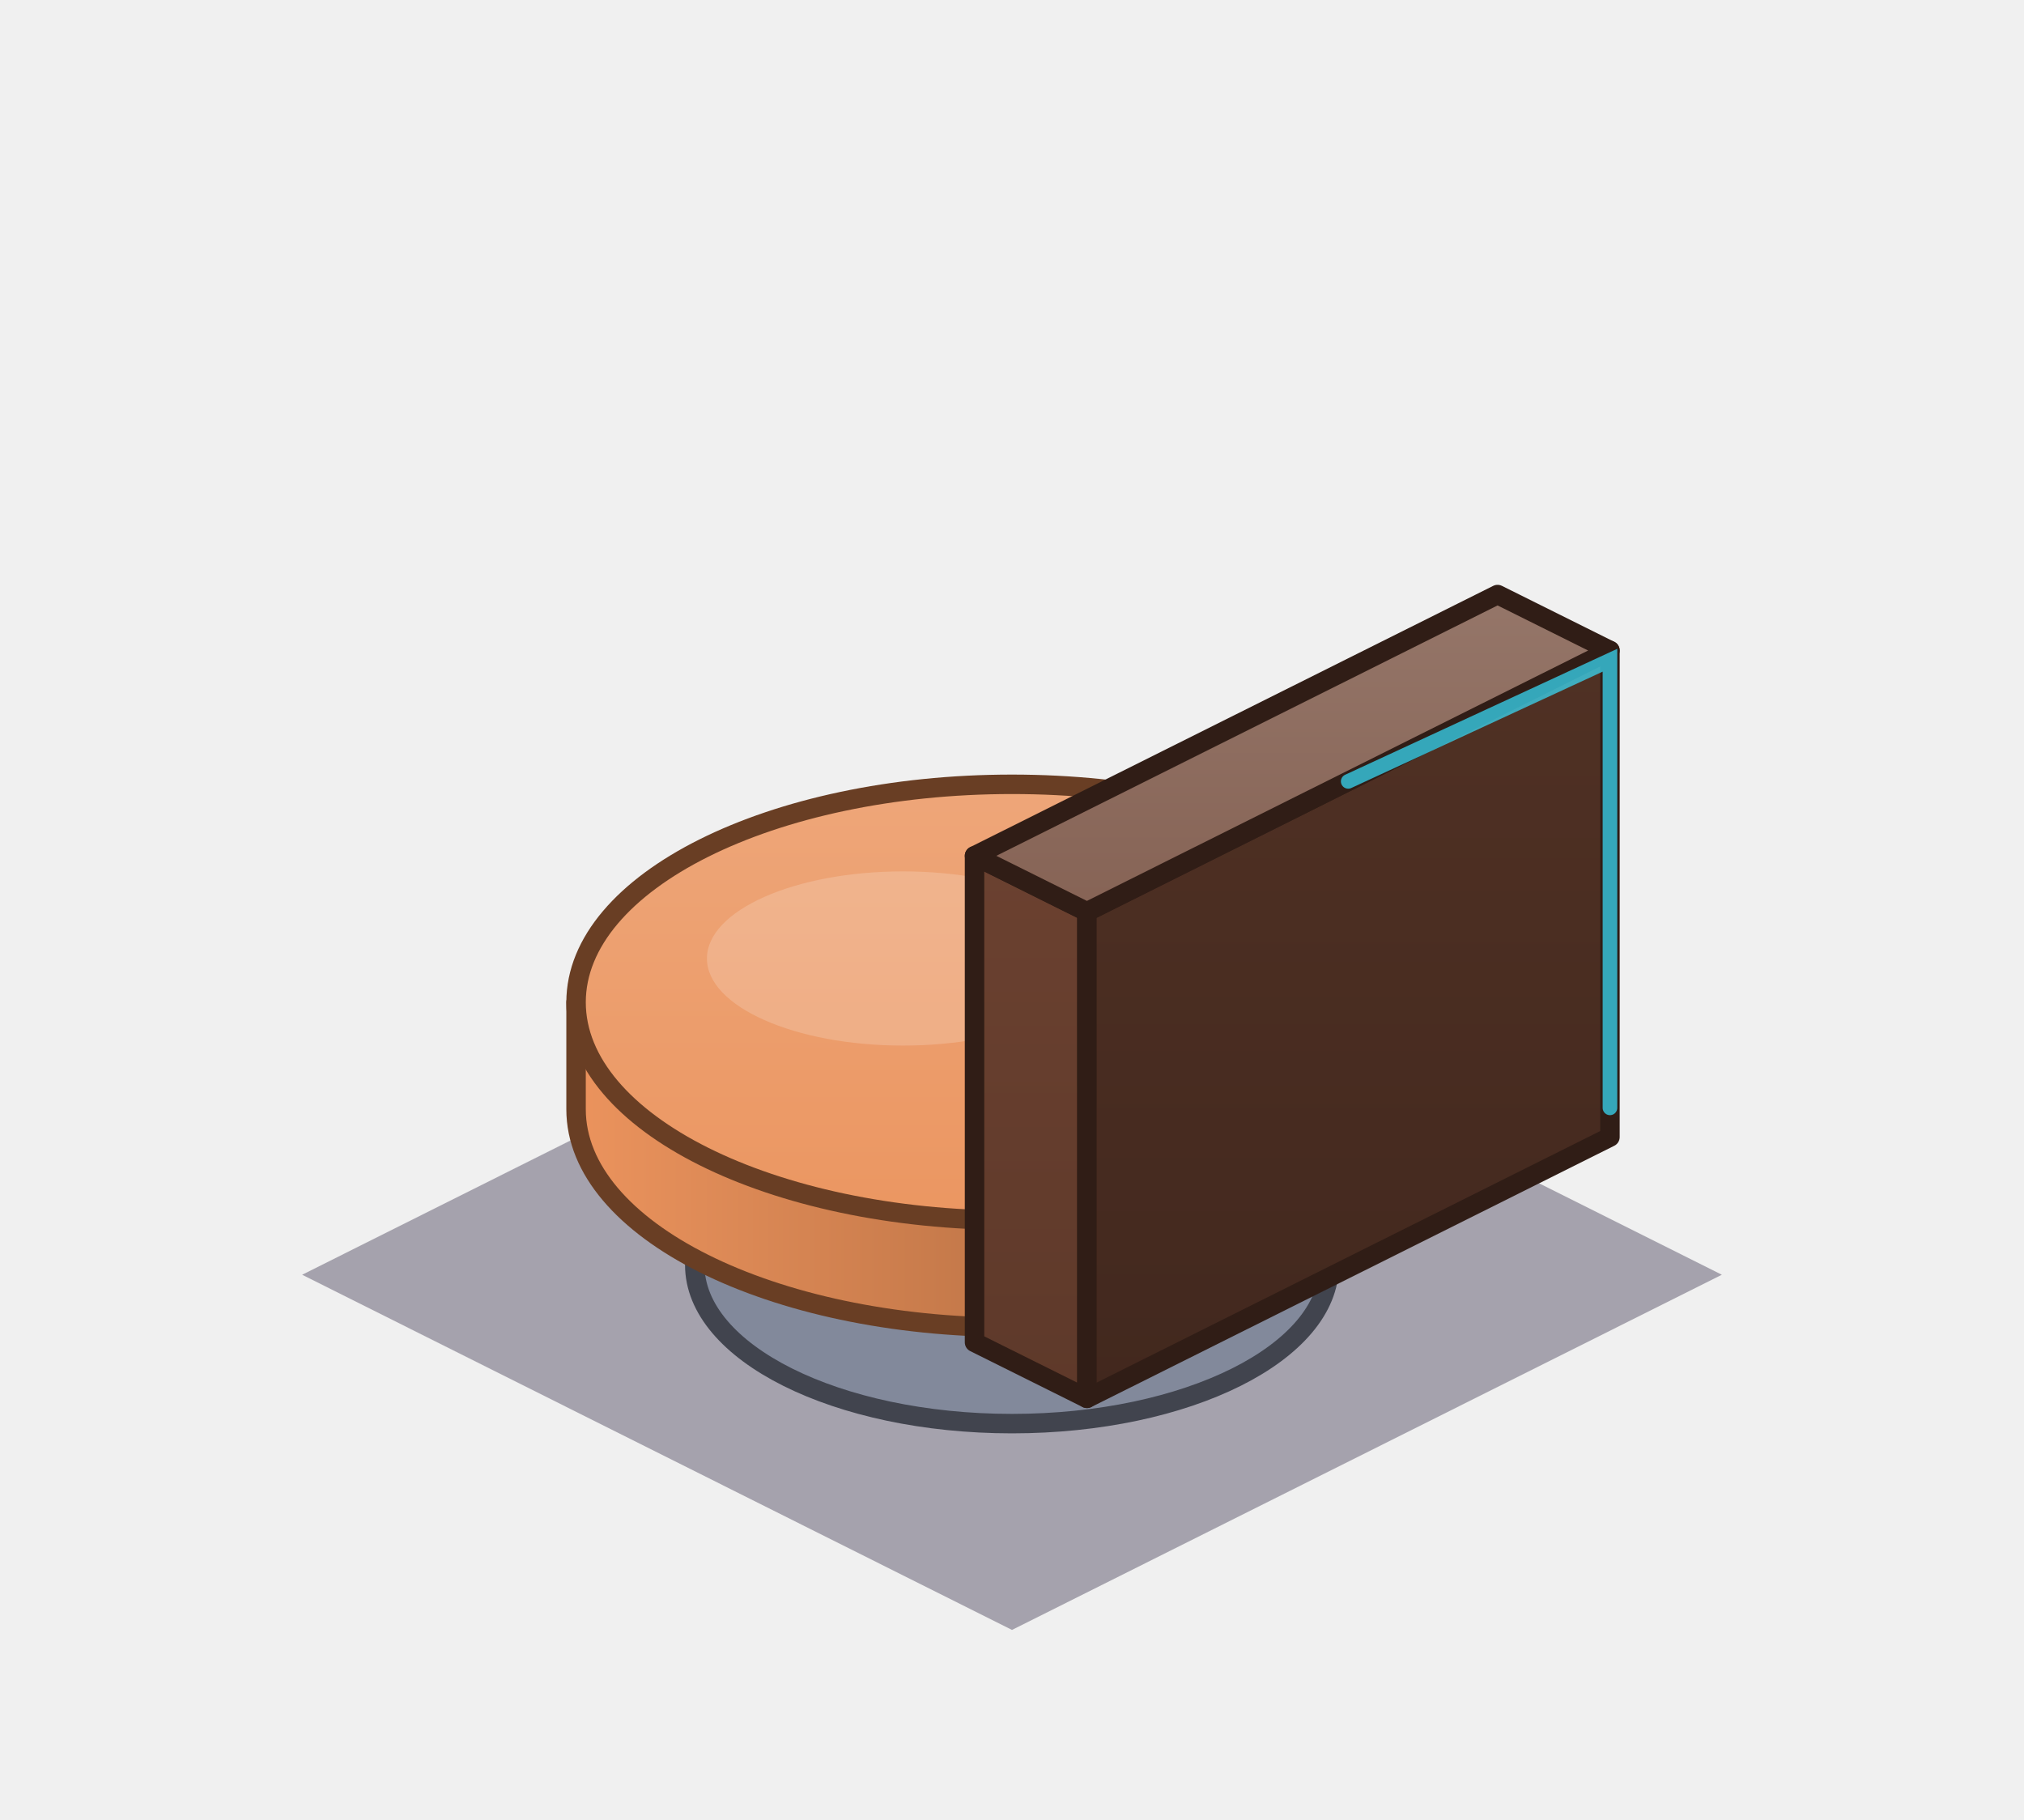
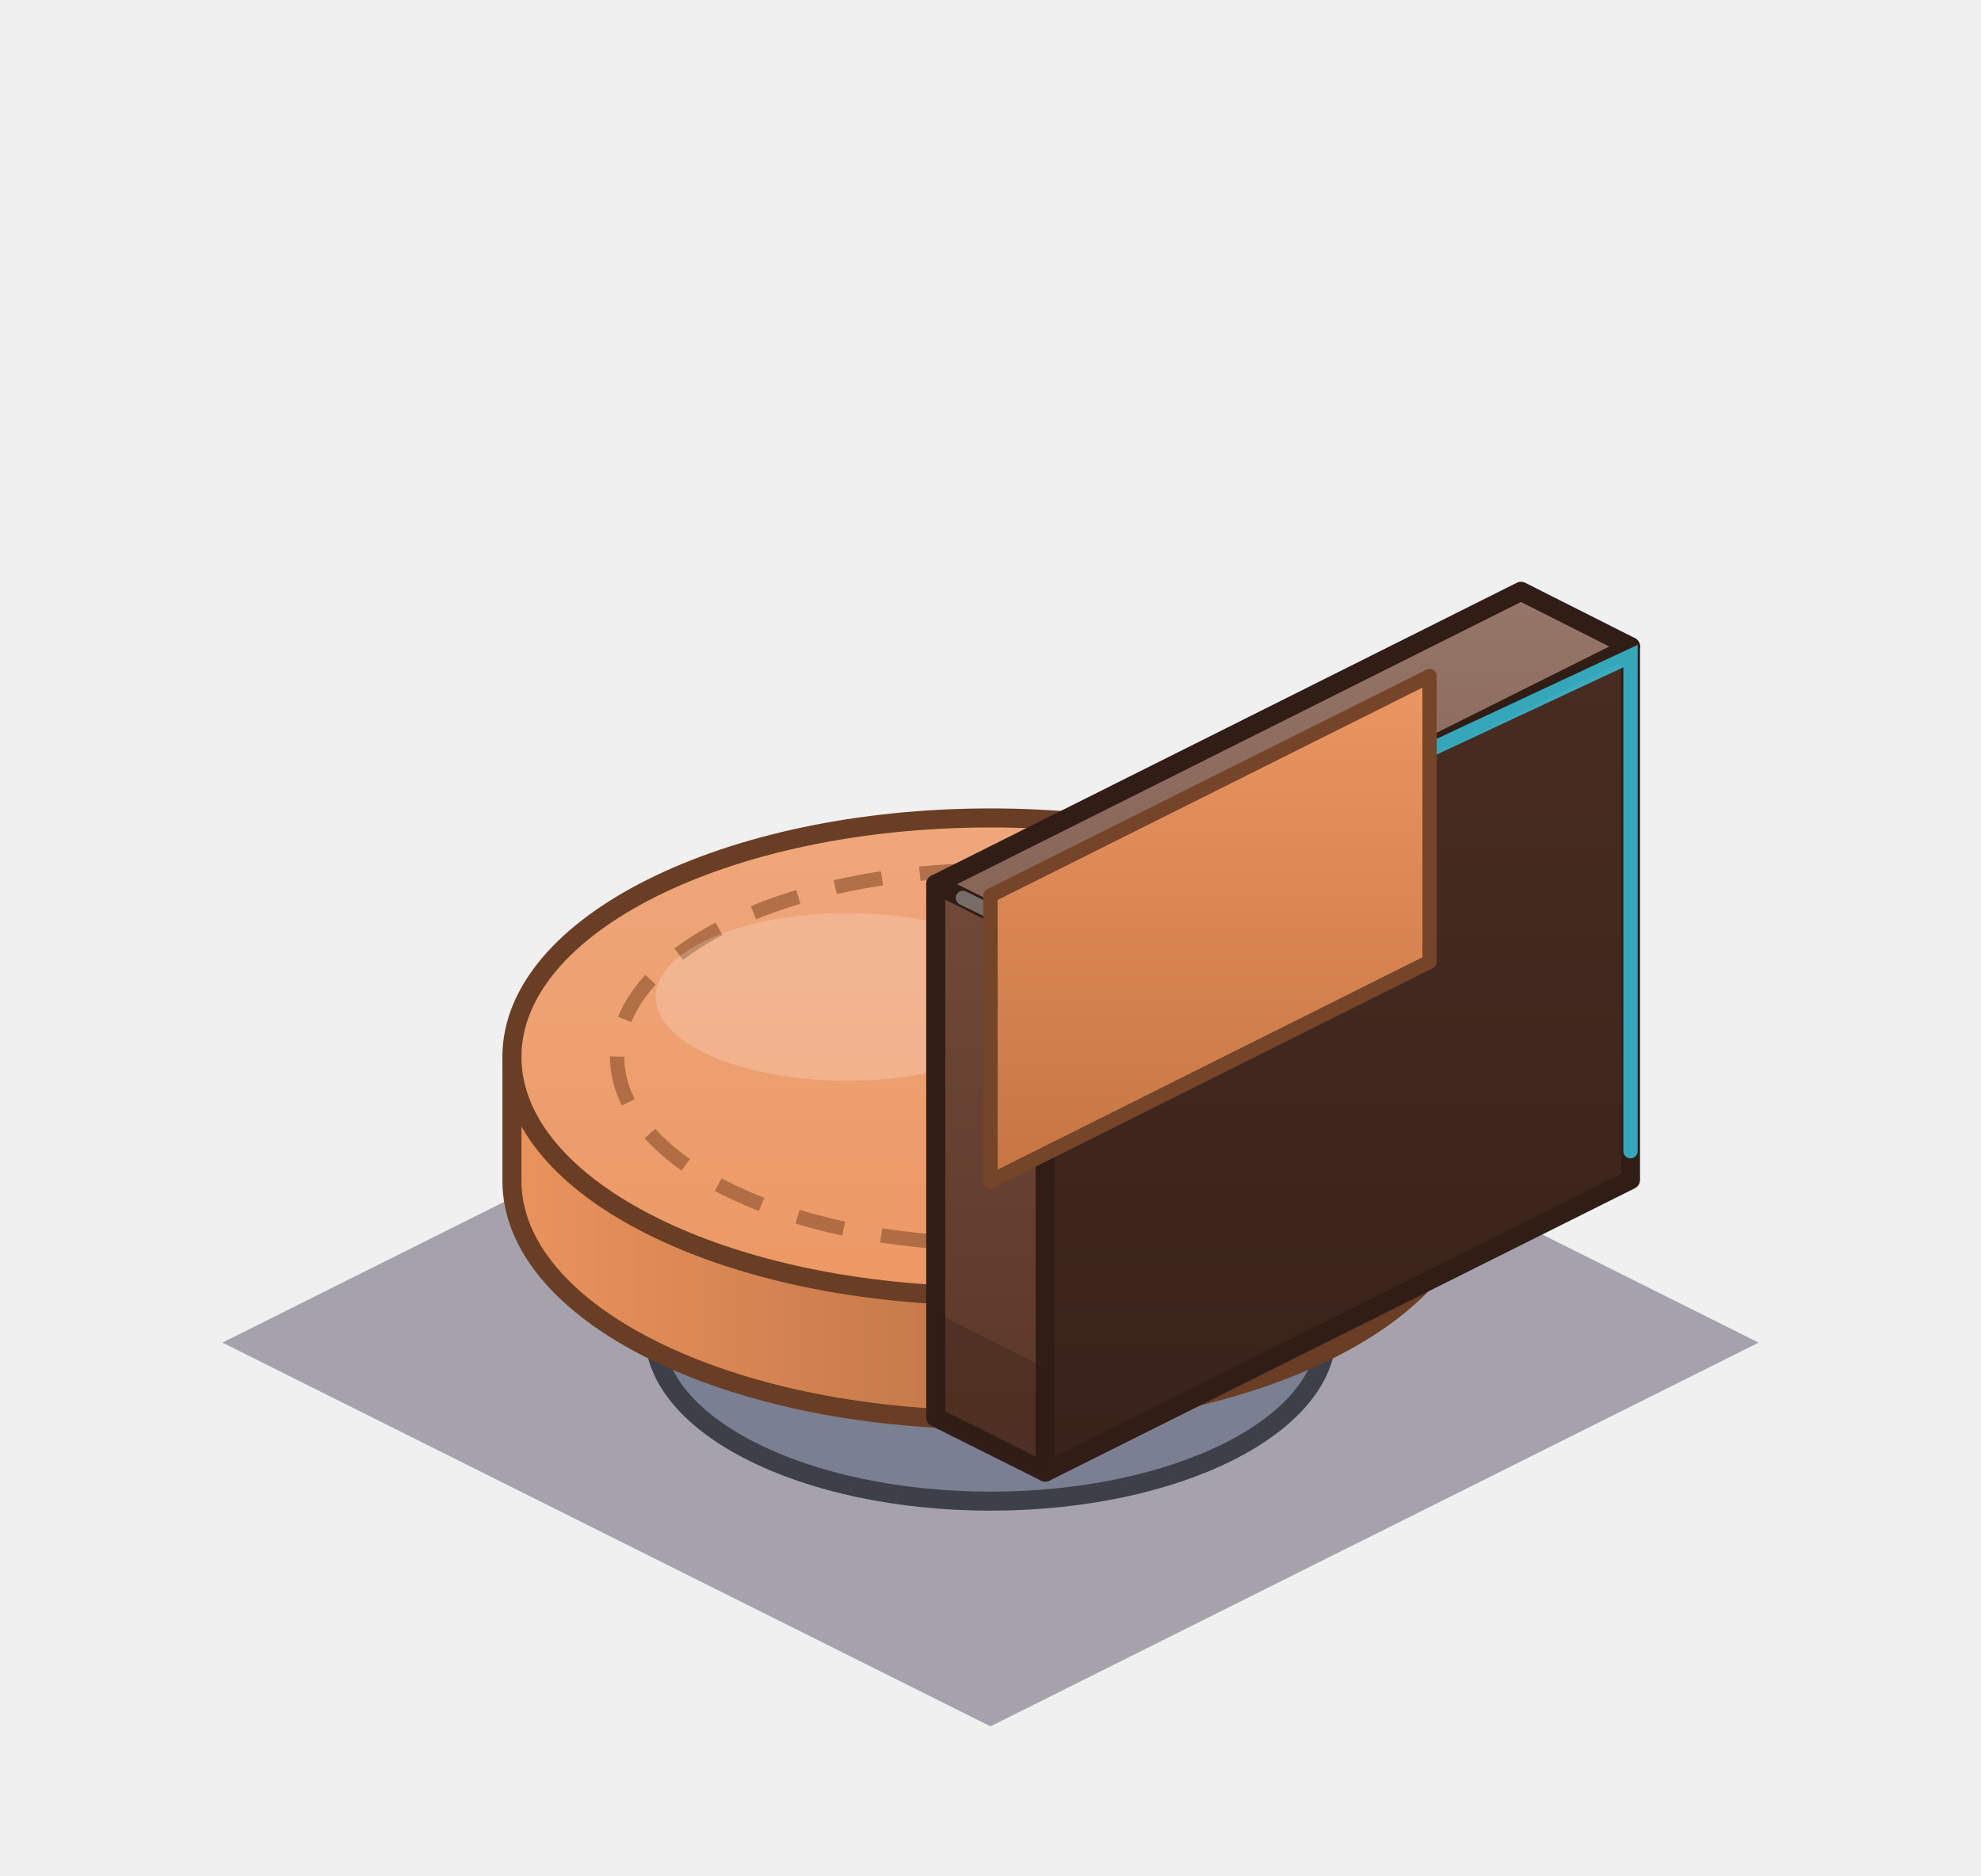
- <svg xmlns="http://www.w3.org/2000/svg" width="416" height="374" viewBox="0 0 416 374">
+ <svg xmlns="http://www.w3.org/2000/svg" width="416" height="394" viewBox="0 0 416 394">
  <defs>
    <linearGradient id="seat_near_g1" x1="0" y1="0" x2="1" y2="0">
      <stop offset="0" stop-color="#aab2c7" />
      <stop offset="1" stop-color="#6a6f7e" />
    </linearGradient>
    <linearGradient id="seat_near_g2" x1="0" y1="0" x2="0" y2="1">
      <stop offset="0" stop-color="#c0c6d5" />
      <stop offset="1" stop-color="#b5bcce" />
    </linearGradient>
    <linearGradient id="seat_near_g3" x1="0" y1="0" x2="1" y2="0">
      <stop offset="0" stop-color="#eb935d" />
      <stop offset="1" stop-color="#975a33" />
    </linearGradient>
    <linearGradient id="seat_near_g4" x1="0" y1="0" x2="0" y2="1">
-       <stop offset="0" stop-color="#eea679" />
-       <stop offset="1" stop-color="#eb9661" />
+       <stop offset="0" stop-color="#efa77b" />
+       <stop offset="1" stop-color="#ec9864" />
    </linearGradient>
    <linearGradient id="seat_near_g5" x1="0" y1="0" x2="0" y2="1">
-       <stop offset="0" stop-color="#6b4130" />
-       <stop offset="1" stop-color="#5e392a" />
+       <stop offset="0" stop-color="#714938" />
+       <stop offset="1" stop-color="#5a3728" />
    </linearGradient>
    <linearGradient id="seat_near_g6" x1="0" y1="0" x2="0" y2="1">
-       <stop offset="0" stop-color="#503124" />
-       <stop offset="1" stop-color="#42281e" />
+       <stop offset="0" stop-color="#492c21" />
+       <stop offset="1" stop-color="#382219" />
    </linearGradient>
    <linearGradient id="seat_near_g7" x1="0" y1="0" x2="0" y2="1">
      <stop offset="0" stop-color="#957669" />
      <stop offset="1" stop-color="#866355" />
    </linearGradient>
+     <linearGradient id="seat_near_g8" x1="0" y1="0" x2="0" y2="1">
+       <stop offset="0" stop-color="#eb9661" />
+       <stop offset="1" stop-color="#c67543" />
+     </linearGradient>
  </defs>
  <g id="shadow">
-     <polygon points="208.0,189.0 353.9,262.0 208.0,335.0 62.1,262.0" fill="#1a1230" opacity="0.35" />
+     <polygon points="208.0,201.4 369.3,282.0 208.0,362.6 46.7,282.0" fill="#1a1230" opacity="0.35" />
  </g>
  <g id="stool">
-     <path d="M 189.0 222.0 L 189.0 262.0 A 19.0 9.5 0 0 0 227.0 262.0 L 227.0 222.0 Z" fill="url(#seat_near_g1)" stroke="#494d57" stroke-width="4" stroke-linejoin="round" />
-     <ellipse cx="208.0" cy="222.0" rx="19.0" ry="9.5" fill="url(#seat_near_g2)" stroke="#494d57" stroke-width="4" opacity="1.00" />
-     <ellipse cx="208.0" cy="260.0" rx="65.2" ry="32.6" fill="#82899b" stroke="#41444e" stroke-width="4" opacity="1.00" />
-     <path d="M 118.4 206.0 L 118.4 228.0 A 89.6 44.8 0 0 0 297.6 228.0 L 297.6 206.0 Z" fill="url(#seat_near_g3)" stroke="#693e24" stroke-width="4" stroke-linejoin="round" />
-     <ellipse cx="208.0" cy="206.0" rx="89.6" ry="44.8" fill="url(#seat_near_g4)" stroke="#693e24" stroke-width="4" opacity="1.00" />
-     <line x1="295.6" y1="224.0" x2="295.6" y2="208.0" stroke="#38e1ff" stroke-width="3" stroke-opacity="0.7" stroke-linecap="round" />
-     <ellipse cx="185.6" cy="197.0" rx="40.3" ry="17.9" fill="#ffffff" opacity="0.18" />
+     <ellipse cx="208.0" cy="280.0" rx="70.6" ry="35.3" fill="#7a8092" stroke="#3d4049" stroke-width="4" opacity="1.00" />
+     <path d="M 191.7 246.0 L 191.7 282.0 A 16.3 8.1 0 0 0 224.3 282.0 L 224.3 246.0 Z" fill="url(#seat_near_g1)" stroke="#494d57" stroke-width="4" stroke-linejoin="round" />
+     <ellipse cx="208.0" cy="246.0" rx="16.3" ry="8.1" fill="url(#seat_near_g2)" stroke="#494d57" stroke-width="4" opacity="1.00" />
+     <ellipse cx="208.0" cy="266.0" rx="54.3" ry="27.2" fill="none" stroke="#6a6f7e" stroke-width="6" />
+     <path d="M 107.5 222.0 L 107.5 248.0 A 100.5 50.2 0 0 0 308.5 248.0 L 308.5 222.0 Z" fill="url(#seat_near_g3)" stroke="#693e24" stroke-width="4" stroke-linejoin="round" />
+     <ellipse cx="208.0" cy="222.0" rx="100.5" ry="50.2" fill="url(#seat_near_g4)" stroke="#693e24" stroke-width="4" opacity="1.00" />
+     <line x1="306.5" y1="244.0" x2="306.5" y2="224.0" stroke="#38e1ff" stroke-width="3" stroke-opacity="0.7" stroke-linecap="round" />
+     <ellipse cx="208.0" cy="222.0" rx="78.4" ry="39.2" fill="none" stroke="#975a33" stroke-width="3" stroke-dasharray="10 8" opacity="0.7" />
+     <ellipse cx="177.9" cy="209.4" rx="40.2" ry="17.6" fill="#ffffff" opacity="0.2" />
  </g>
  <g id="backrest">
-     <polygon points="200.3,175.9 223.4,187.4 223.4,287.4 200.3,275.9" fill="url(#seat_near_g5)" stroke="#301d16" stroke-width="4" stroke-linejoin="round" />
-     <polygon points="330.9,133.7 223.4,187.4 223.4,287.4 330.9,233.7" fill="url(#seat_near_g6)" stroke="#301d16" stroke-width="4" stroke-linejoin="round" />
-     <polygon points="307.8,122.2 330.9,133.7 223.4,187.4 200.3,175.9" fill="url(#seat_near_g7)" stroke="#301d16" stroke-width="4" stroke-linejoin="round" />
-     <polyline points="330.9,227.7 330.9,135.7 277.1,160.6" fill="none" stroke="#38e1ff" stroke-width="3" stroke-opacity="0.7" stroke-linecap="round" />
+     <polygon points="196.5,185.7 219.5,197.2 219.5,309.2 196.5,297.7" fill="url(#seat_near_g5)" stroke="#301d16" stroke-width="4" stroke-linejoin="round" />
+     <polygon points="342.4,135.8 219.5,197.2 219.5,309.2 342.4,247.8" fill="url(#seat_near_g6)" stroke="#301d16" stroke-width="4" stroke-linejoin="round" />
+     <polygon points="196.5,275.7 219.5,287.2 219.5,309.2 196.5,297.7" fill="#2b1a13" opacity="0.3" />
+     <polygon points="319.4,124.2 342.4,135.8 219.5,197.2 196.5,185.7" fill="url(#seat_near_g7)" stroke="#301d16" stroke-width="4" stroke-linejoin="round" />
+     <polyline points="202.2,188.6 213.8,194.3" fill="none" stroke="#ffffff" stroke-width="3" stroke-opacity="0.35" stroke-linecap="round" />
+     <polyline points="342.4,241.8 342.4,137.8 281.0,166.5" fill="none" stroke="#38e1ff" stroke-width="3" stroke-opacity="0.7" stroke-linecap="round" />
+     <polygon points="300.2,142.0 208.0,188.1 208.0,248.1 300.2,202.0" fill="url(#seat_near_g8)" stroke="#744528" stroke-width="3" stroke-linejoin="round" />
  </g>
</svg>
